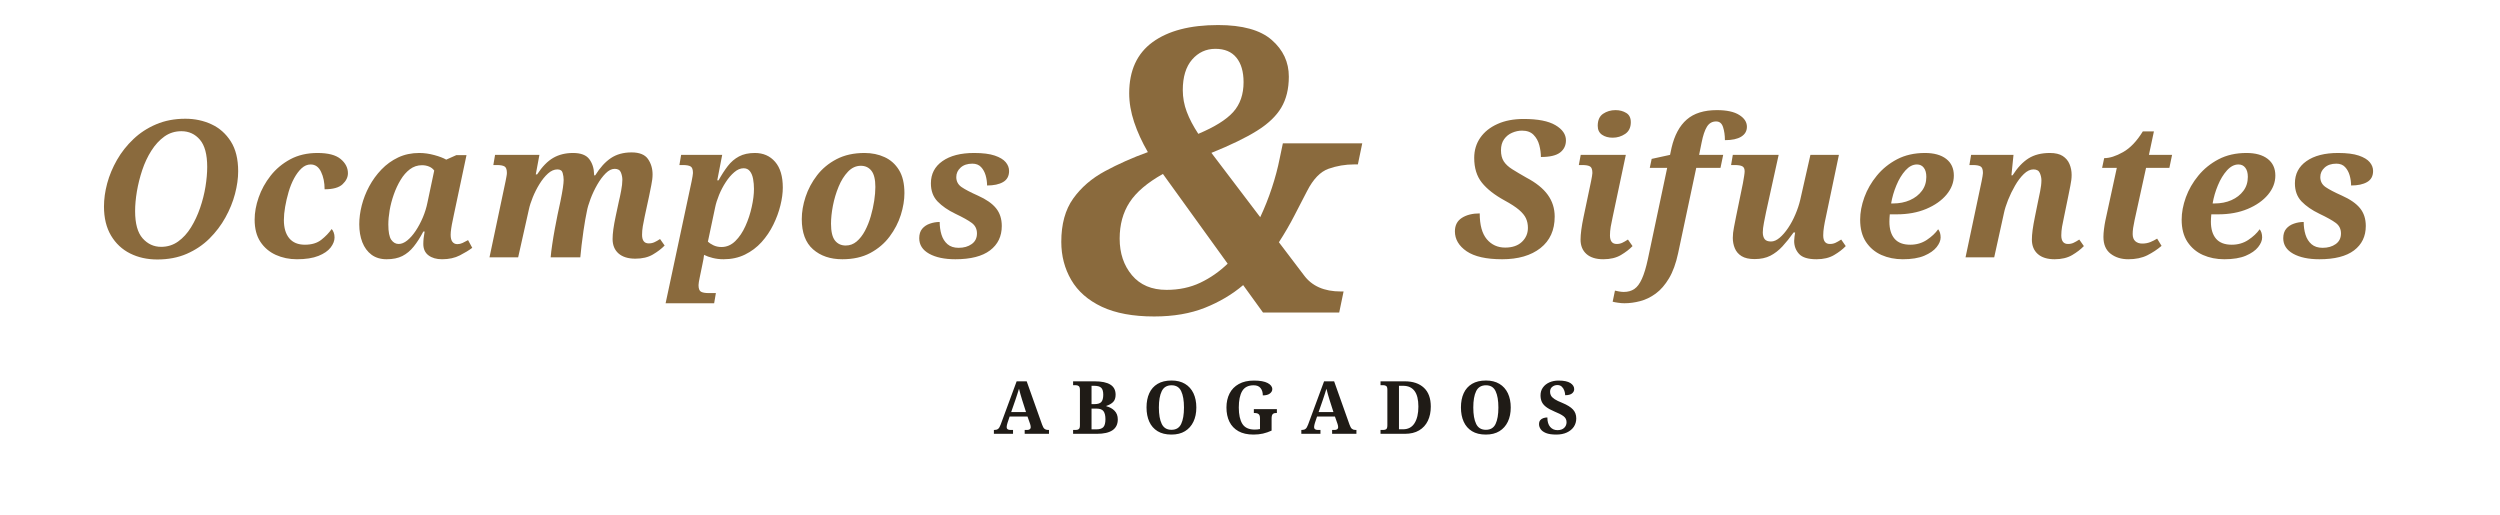
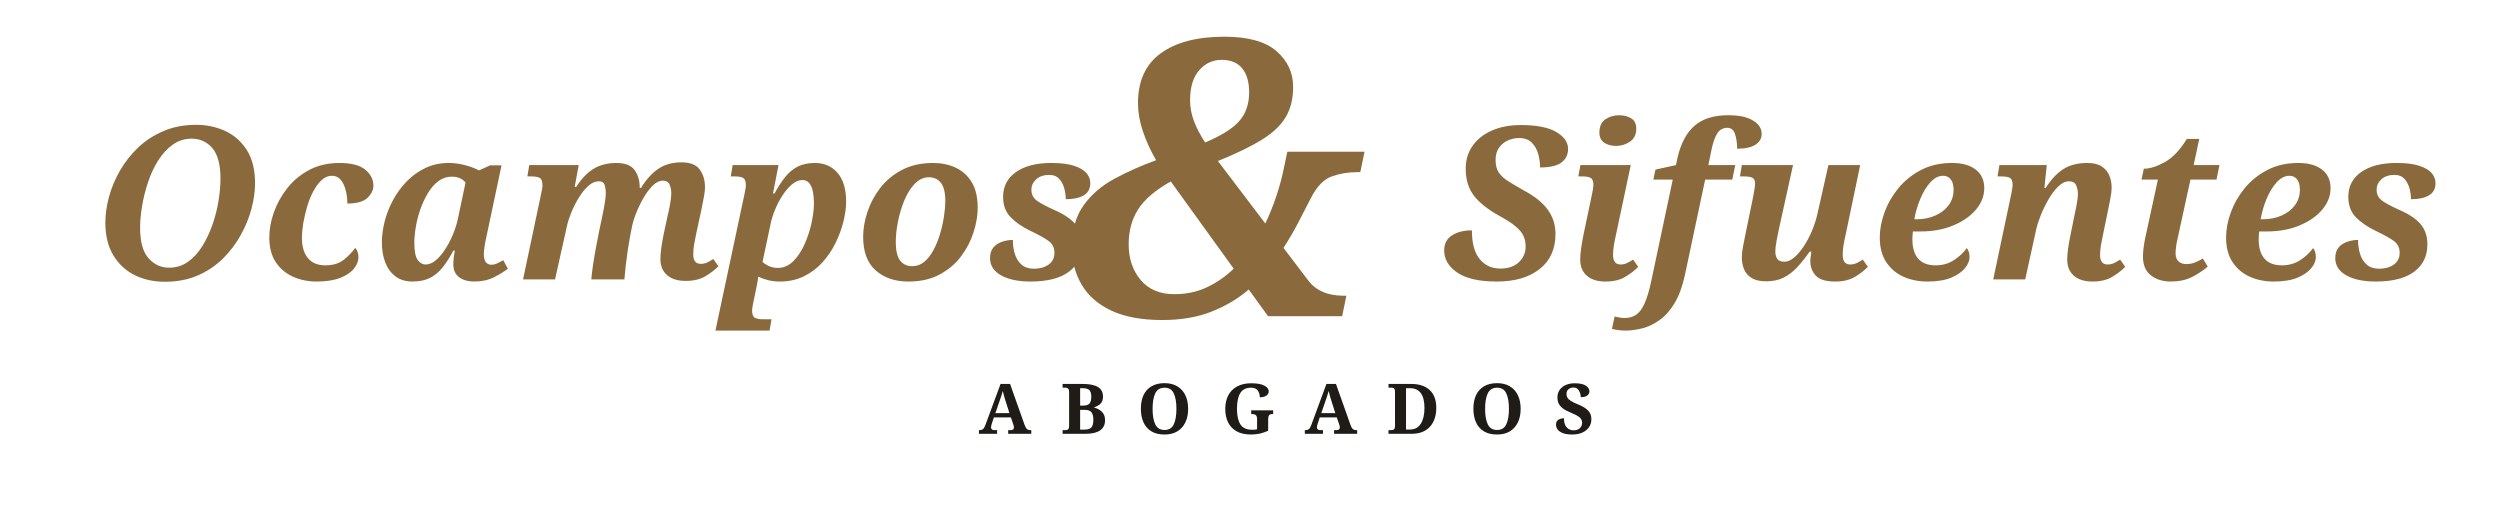
<svg xmlns="http://www.w3.org/2000/svg" viewBox="0 0 680 140" fill="none">
  <g transform="translate(10, 0)">
-     <text x="15" y="70" fill="#8A6A3D" font-family="'Playfair Display', 'Cormorant Garamond', Georgia, serif" font-style="italic" font-weight="700" font-size="52" letter-spacing="1">Ocampos</text>
-     <text x="275" y="85" fill="#8A6A3D" font-family="'Playfair Display', 'Cormorant Garamond', Georgia, serif" font-style="italic" font-weight="700" font-size="108">&amp;</text>
-     <text x="385" y="70" fill="#8A6A3D" font-family="'Playfair Display', 'Cormorant Garamond', Georgia, serif" font-style="italic" font-weight="700" font-size="52" letter-spacing="1">Sifuentes</text>
-     <text x="340" y="118" text-anchor="middle" fill="#1F1B16" font-family="'Playfair Display', Georgia, serif" font-weight="800" font-size="20" letter-spacing="6">ABOGADOS</text>
+     <text x="15" y="76" fill="#8A6A3D" font-family="'Playfair Display', 'Cormorant Garamond', Georgia, serif" font-style="italic" font-weight="700" font-size="58" letter-spacing="0">Ocampos</text>
+     <text x="278" y="86" fill="#8A6A3D" font-family="'Playfair Display', 'Cormorant Garamond', Georgia, serif" font-style="italic" font-weight="800" font-size="105">&amp;</text>
+     <text x="382" y="76" fill="#8A6A3D" font-family="'Playfair Display', 'Cormorant Garamond', Georgia, serif" font-style="italic" font-weight="700" font-size="58" letter-spacing="0">Sifuentes</text>
+     <text x="340" y="118" text-anchor="middle" fill="#1F1B16" font-family="'Playfair Display', Georgia, serif" font-weight="800" font-size="19" letter-spacing="8">ABOGADOS</text>
  </g>
</svg>
